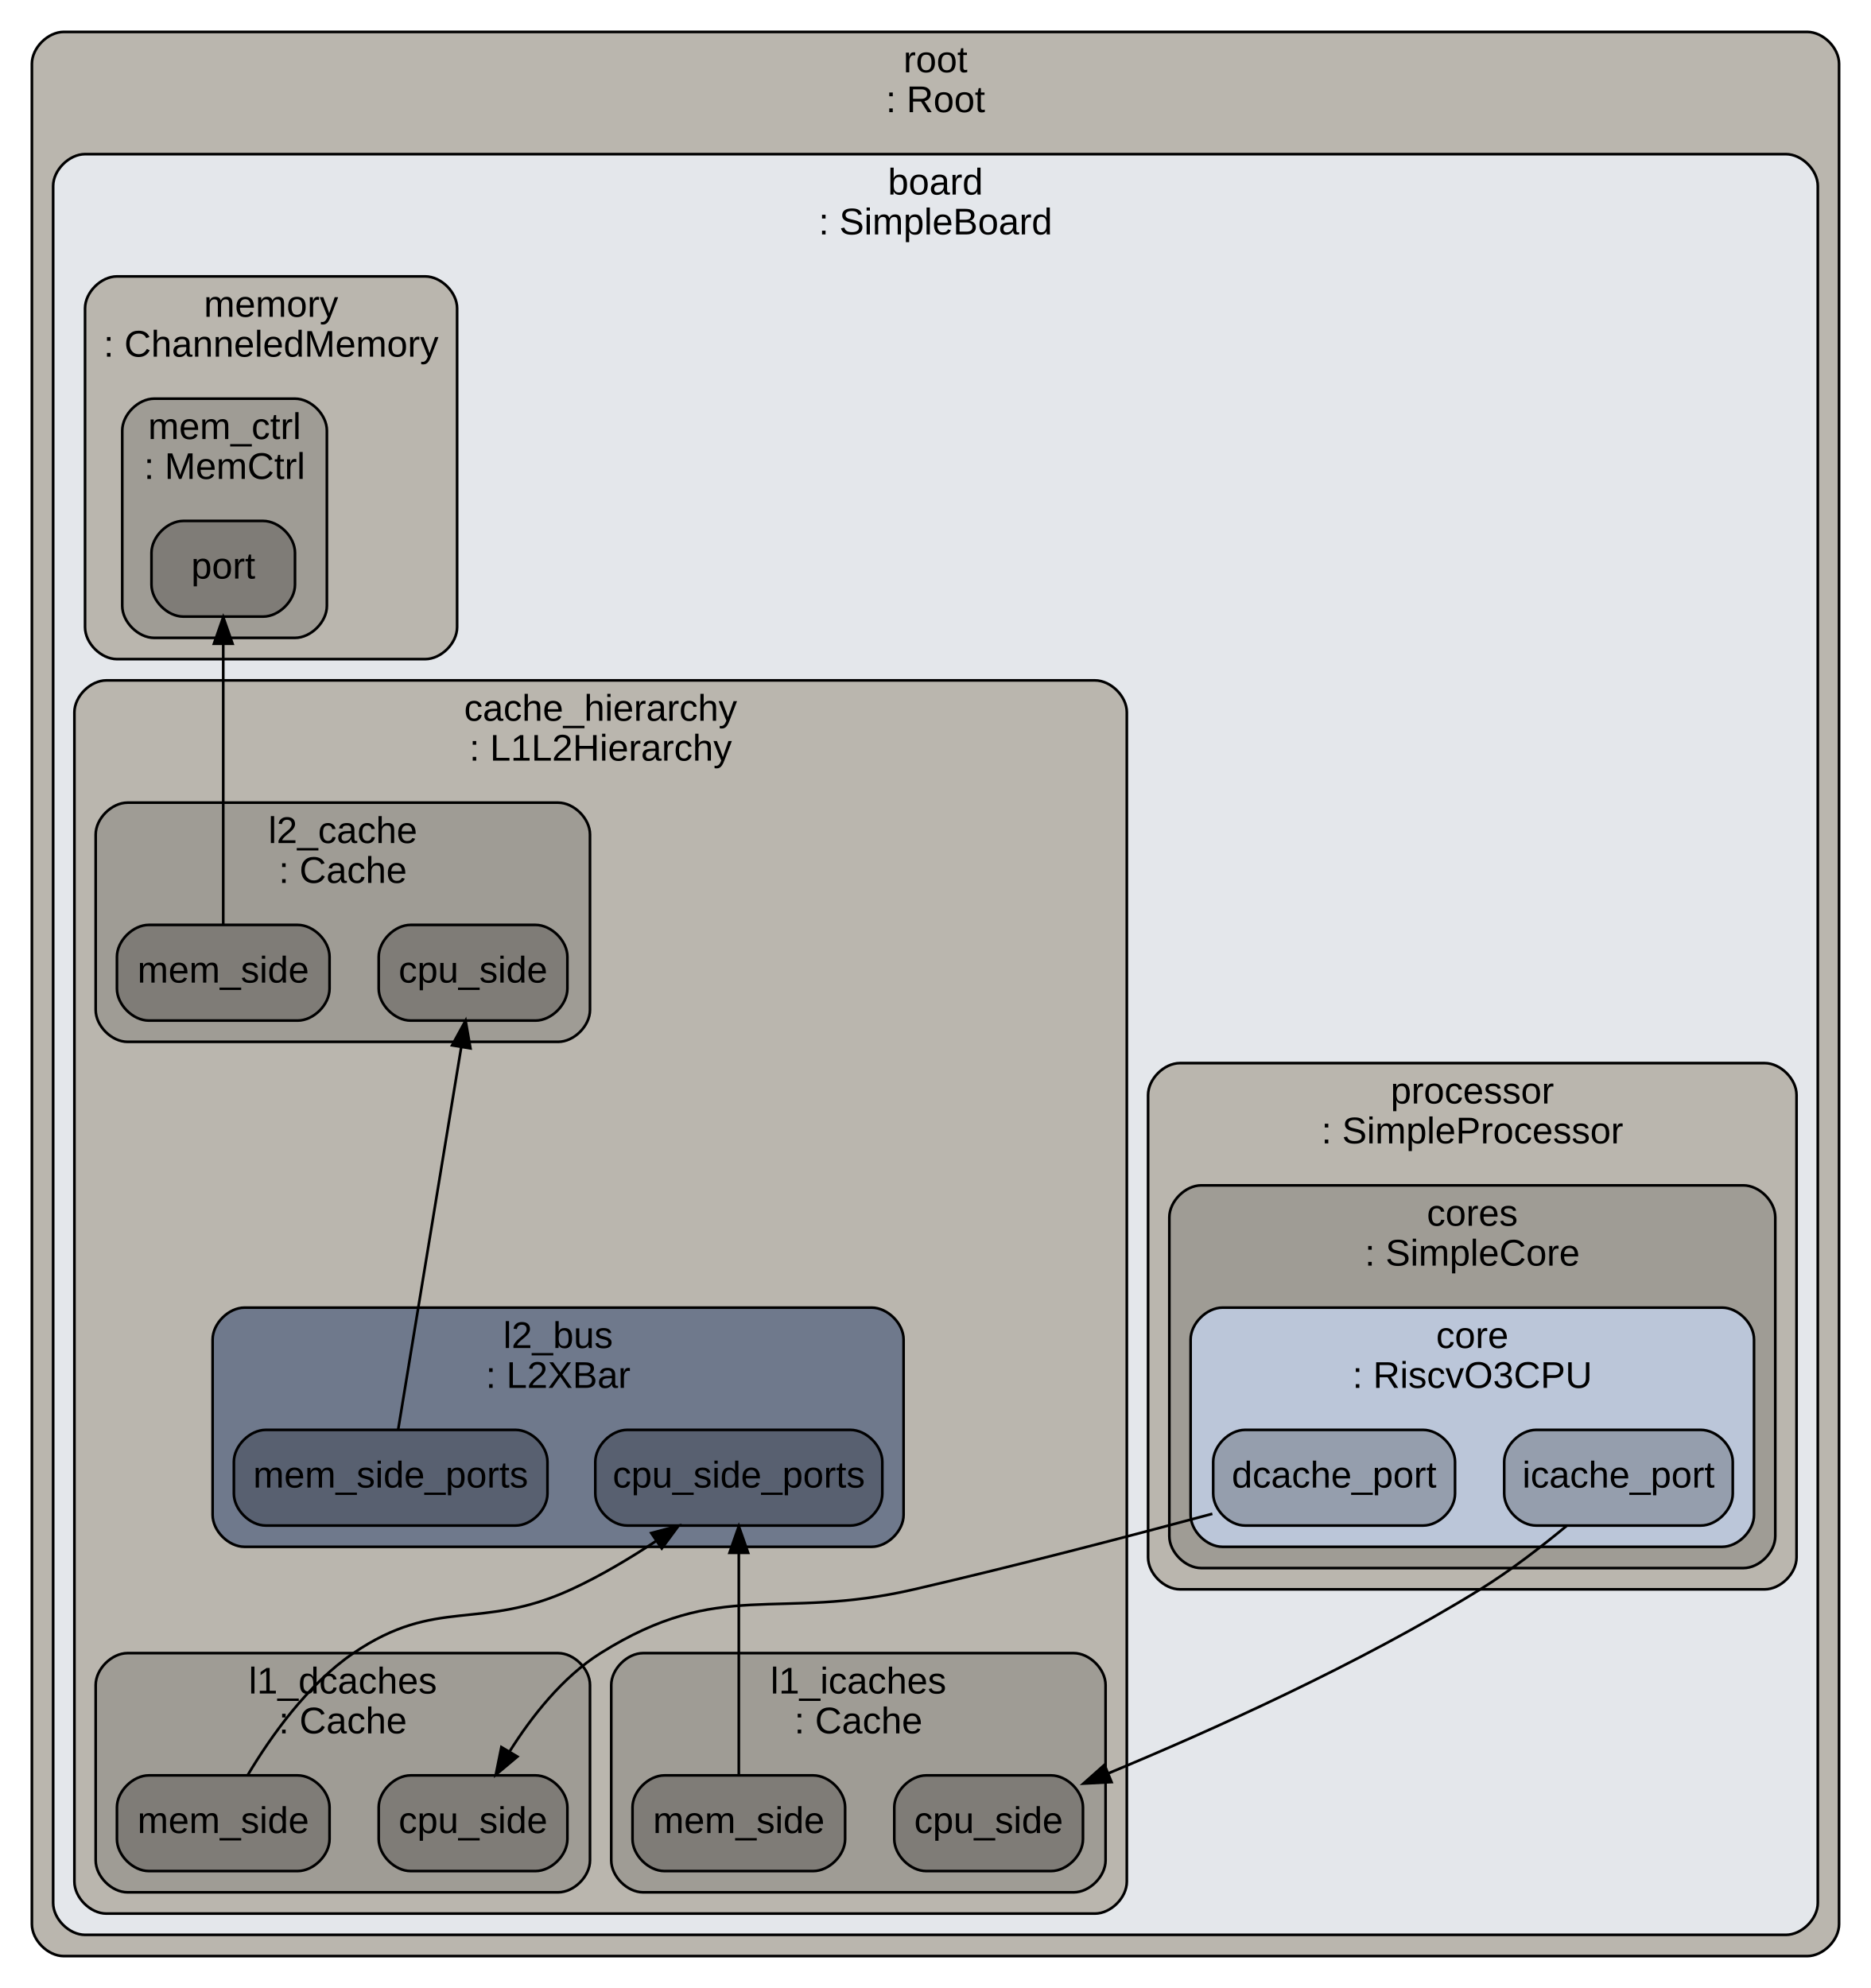
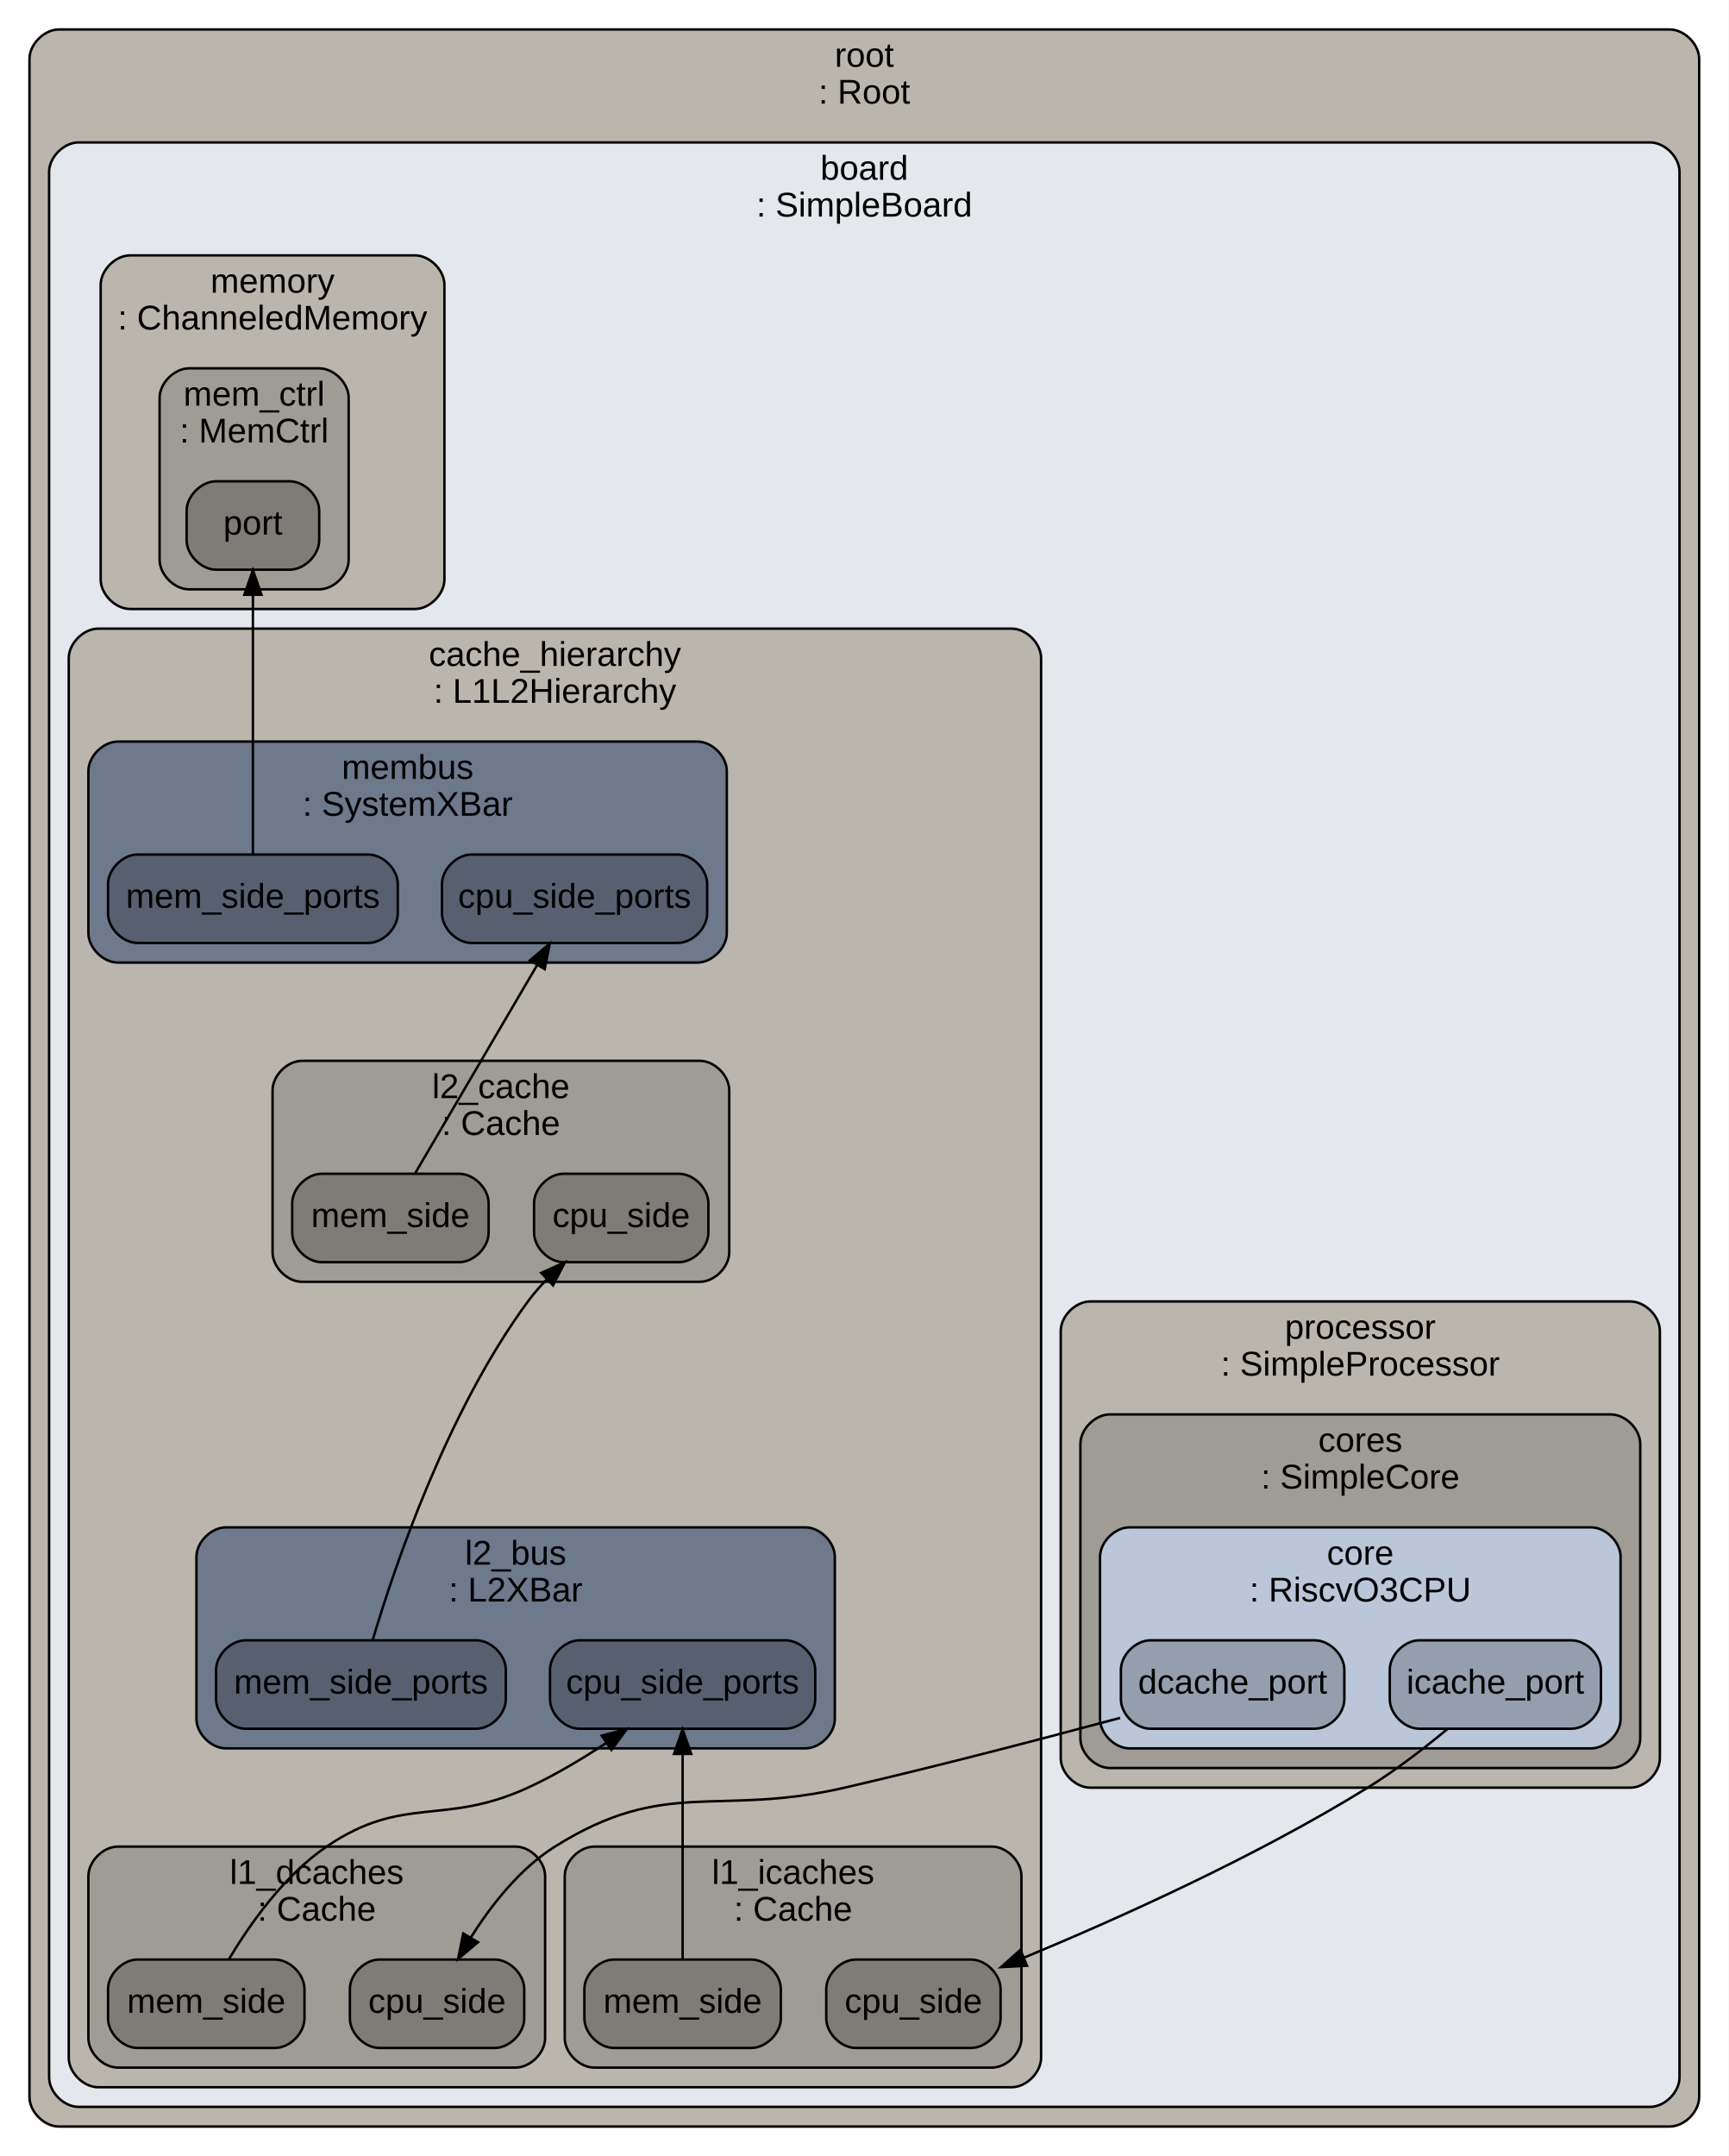
- <svg xmlns="http://www.w3.org/2000/svg" xmlns:xlink="http://www.w3.org/1999/xlink" width="704pt" height="748pt" viewBox="0.00 0.00 704.00 748.00">
-   <g id="graph0" class="graph" transform="scale(1 1) rotate(0) translate(4 744)">
-     <polygon fill="white" stroke="transparent" points="-4,4 -4,-744 700,-744 700,4 -4,4" />
+ <svg xmlns="http://www.w3.org/2000/svg" xmlns:xlink="http://www.w3.org/1999/xlink" width="704pt" height="878pt" viewBox="0.00 0.00 704.00 878.00">
+   <g id="graph0" class="graph" transform="scale(1 1) rotate(0) translate(4 874)">
+     <polygon fill="white" stroke="transparent" points="-4,4 -4,-874 700,-874 700,4 -4,4" />
    <g id="clust1" class="cluster">
      <g id="a_clust1">
        <a xlink:title="eventq_index=0&#10;full_system=false&#10;sim_quantum=0&#10;time_sync_enable=false&#10;time_sync_period=100000000000&#10;time_sync_spin_threshold=100000000">
-           <path fill="#bab6ae" stroke="#000000" d="M20,-8C20,-8 676,-8 676,-8 682,-8 688,-14 688,-20 688,-20 688,-720 688,-720 688,-726 682,-732 676,-732 676,-732 20,-732 20,-732 14,-732 8,-726 8,-720 8,-720 8,-20 8,-20 8,-14 14,-8 20,-8" />
-           <text text-anchor="middle" x="348" y="-716.8" font-family="Arial" font-size="14.00" fill="#000000">root </text>
-           <text text-anchor="middle" x="348" y="-701.8" font-family="Arial" font-size="14.00" fill="#000000">: Root</text>
+           <path fill="#bab6ae" stroke="#000000" d="M20,-8C20,-8 676,-8 676,-8 682,-8 688,-14 688,-20 688,-20 688,-850 688,-850 688,-856 682,-862 676,-862 676,-862 20,-862 20,-862 14,-862 8,-856 8,-850 8,-850 8,-20 8,-20 8,-14 14,-8 20,-8" />
+           <text text-anchor="middle" x="348" y="-846.8" font-family="Arial" font-size="14.00" fill="#000000">root </text>
+           <text text-anchor="middle" x="348" y="-831.8" font-family="Arial" font-size="14.00" fill="#000000">: Root</text>
        </a>
      </g>
    </g>
    <g id="clust2" class="cluster">
      <g id="a_clust2">
        <a xlink:title="auto_unlink_shared_backstore=false&#10;cache_line_size=64&#10;eventq_index=0&#10;exit_on_work_items=true&#10;init_param=0&#10;m5ops_base=0&#10;mem_mode=timing&#10;mem_ranges=0:8589934592&#10;memories=board.memory.mem_ctrl.dram&#10;mmap_using_noreserve=false&#10;multi_thread=false&#10;&#10;um_work_ids=16&#10;&#13;eadfile=&#10;&#13;edirect_paths=&#10;shadow_rom_ranges=&#10;shared_backstore=&#10;symbolfile=&#10;thermal_components=&#10;thermal_model=Null&#10;work_begin_ckpt_count=0&#10;work_begin_cpu_id_exit=-1&#10;work_begin_exit_count=0&#10;work_cpus_ckpt_count=0&#10;work_end_ckpt_count=0&#10;work_end_exit_count=0&#10;work_item_id=-1&#10;workload=board.workload">
-           <path fill="#e4e7eb" stroke="#000000" d="M28,-16C28,-16 668,-16 668,-16 674,-16 680,-22 680,-28 680,-28 680,-674 680,-674 680,-680 674,-686 668,-686 668,-686 28,-686 28,-686 22,-686 16,-680 16,-674 16,-674 16,-28 16,-28 16,-22 22,-16 28,-16" />
-           <text text-anchor="middle" x="348" y="-670.8" font-family="Arial" font-size="14.00" fill="#000000">board </text>
-           <text text-anchor="middle" x="348" y="-655.8" font-family="Arial" font-size="14.00" fill="#000000">: SimpleBoard</text>
+           <path fill="#e4e7eb" stroke="#000000" d="M28,-16C28,-16 668,-16 668,-16 674,-16 680,-22 680,-28 680,-28 680,-804 680,-804 680,-810 674,-816 668,-816 668,-816 28,-816 28,-816 22,-816 16,-810 16,-804 16,-804 16,-28 16,-28 16,-22 22,-16 28,-16" />
+           <text text-anchor="middle" x="348" y="-800.8" font-family="Arial" font-size="14.00" fill="#000000">board </text>
+           <text text-anchor="middle" x="348" y="-785.8" font-family="Arial" font-size="14.00" fill="#000000">: SimpleBoard</text>
        </a>
      </g>
    </g>
    <g id="clust6" class="cluster">
      <g id="a_clust6">
        <a xlink:title="eventq_index=0&#10;thermal_domain=Null">
          <path fill="#bab6ae" stroke="#000000" d="M440,-146C440,-146 660,-146 660,-146 666,-146 672,-152 672,-158 672,-158 672,-332 672,-332 672,-338 666,-344 660,-344 660,-344 440,-344 440,-344 434,-344 428,-338 428,-332 428,-332 428,-158 428,-158 428,-152 434,-146 440,-146" />
          <text text-anchor="middle" x="550" y="-328.8" font-family="Arial" font-size="14.00" fill="#000000">processor </text>
          <text text-anchor="middle" x="550" y="-313.8" font-family="Arial" font-size="14.00" fill="#000000">: SimpleProcessor</text>
        </a>
      </g>
    </g>
    <g id="clust7" class="cluster">
      <g id="a_clust7">
        <a xlink:title="eventq_index=0&#10;thermal_domain=Null">
          <path fill="#9f9c95" stroke="#000000" d="M448,-154C448,-154 652,-154 652,-154 658,-154 664,-160 664,-166 664,-166 664,-286 664,-286 664,-292 658,-298 652,-298 652,-298 448,-298 448,-298 442,-298 436,-292 436,-286 436,-286 436,-166 436,-166 436,-160 442,-154 448,-154" />
          <text text-anchor="middle" x="550" y="-282.8" font-family="Arial" font-size="14.00" fill="#000000">cores </text>
          <text text-anchor="middle" x="550" y="-267.8" font-family="Arial" font-size="14.00" fill="#000000">: SimpleCore</text>
        </a>
      </g>
    </g>
    <g id="clust8" class="cluster">
      <g id="a_clust8">
        <a xlink:title="LFSTSize=128&#10;LQEntries=32&#10;LSQCheckLoads=true&#10;LSQDepCheckShift=4&#10;SQEntries=32&#10;SSITSize=512&#10;activity=0&#10;backComSize=5&#10;branchPred=board.processor.cores.core.branchPred&#10;cacheLoadPorts=200&#10;cacheStorePorts=200&#10;checker=Null&#10;clk_domain=board.clk_domain&#10;commitToDecodeDelay=1&#10;commitToFetchDelay=1&#10;commitToIEWDelay=1&#10;commitToRenameDelay=1&#10;commitWidth=4&#10;cpu_id=0&#10;decodeToFetchDelay=1&#10;decodeToRenameDelay=1&#10;decodeWidth=8&#10;decoder=board.processor.cores.core.decoder&#10;dispatchWidth=8&#10;do_checkpoint_insts=true&#10;do_statistics_insts=true&#10;eventq_index=0&#10;fetchBufferSize=64&#10;fetchQueueSize=32&#10;fetchToDecodeDelay=1&#10;fetchTrapLatency=1&#10;fetchWidth=8&#10;forwardComSize=5&#10;fuPool=board.processor.cores.core.fuPool&#10;function_trace=false&#10;function_trace_start=0&#10;iewToCommitDelay=1&#10;iewToDecodeDelay=1&#10;iewToFetchDelay=1&#10;iewToRenameDelay=1&#10;interrupts=board.processor.cores.core.interrupts&#10;isa=board.processor.cores.core.isa&#10;issueToExecuteDelay=1&#10;issueWidth=4&#10;max_insts_all_threads=0&#10;max_insts_any_thread=0&#10;mmu=board.processor.cores.core.mmu&#10;&#10;eedsTSO=false&#10;&#10;umIQEntries=64&#10;&#10;umPhysCCRegs=0&#10;&#10;umPhysFloatRegs=256&#10;&#10;umPhysIntRegs=256&#10;&#10;umPhysMatRegs=2&#10;&#10;umPhysVecPredRegs=32&#10;&#10;umPhysVecRegs=256&#10;&#10;umROBEntries=192&#10;&#10;umRobs=1&#10;&#10;umThreads=1&#10;power_gating_on_idle=false&#10;power_model=&#10;power_state=board.processor.cores.core.power_state&#10;progress_interval=0&#10;pwr_gating_latency=300&#10;&#13;enameToDecodeDelay=1&#10;&#13;enameToFetchDelay=1&#10;&#13;enameToIEWDelay=2&#10;&#13;enameToROBDelay=1&#10;&#13;enameWidth=8&#10;simpoint_start_insts=&#10;smtCommitPolicy=RoundRobin&#10;smtFetchPolicy=RoundRobin&#10;smtIQPolicy=Partitioned&#10;smtIQThreshold=100&#10;smtLSQPolicy=Partitioned&#10;smtLSQThreshold=100&#10;smtNumFetchingThreads=1&#10;smtROBPolicy=Partitioned&#10;smtROBThreshold=100&#10;socket_id=0&#10;squashWidth=8&#10;store_set_clear_period=100000&#10;switched_out=false&#10;syscallRetryLatency=10000&#10;system=board&#10;tracer=board.processor.cores.core.tracer&#10;trapLatency=13&#10;wbWidth=8&#10;workload=board.processor.cores.core.workload">
          <path fill="#bbc6d9" stroke="#000000" d="M456,-162C456,-162 644,-162 644,-162 650,-162 656,-168 656,-174 656,-174 656,-240 656,-240 656,-246 650,-252 644,-252 644,-252 456,-252 456,-252 450,-252 444,-246 444,-240 444,-240 444,-174 444,-174 444,-168 450,-162 456,-162" />
          <text text-anchor="middle" x="550" y="-236.8" font-family="Arial" font-size="14.00" fill="#000000">core </text>
          <text text-anchor="middle" x="550" y="-221.8" font-family="Arial" font-size="14.00" fill="#000000">: RiscvO3CPU</text>
        </a>
      </g>
    </g>
    <g id="clust129" class="cluster">
      <g id="a_clust129">
        <a xlink:title="eventq_index=0&#10;thermal_domain=Null">
-           <path fill="#bab6ae" stroke="#000000" d="M40,-496C40,-496 156,-496 156,-496 162,-496 168,-502 168,-508 168,-508 168,-628 168,-628 168,-634 162,-640 156,-640 156,-640 40,-640 40,-640 34,-640 28,-634 28,-628 28,-628 28,-508 28,-508 28,-502 34,-496 40,-496" />
-           <text text-anchor="middle" x="98" y="-624.8" font-family="Arial" font-size="14.00" fill="#000000">memory </text>
-           <text text-anchor="middle" x="98" y="-609.8" font-family="Arial" font-size="14.00" fill="#000000">: ChanneledMemory</text>
+           <path fill="#bab6ae" stroke="#000000" d="M49,-626C49,-626 165,-626 165,-626 171,-626 177,-632 177,-638 177,-638 177,-758 177,-758 177,-764 171,-770 165,-770 165,-770 49,-770 49,-770 43,-770 37,-764 37,-758 37,-758 37,-638 37,-638 37,-632 43,-626 49,-626" />
+           <text text-anchor="middle" x="107" y="-754.8" font-family="Arial" font-size="14.00" fill="#000000">memory </text>
+           <text text-anchor="middle" x="107" y="-739.8" font-family="Arial" font-size="14.00" fill="#000000">: ChanneledMemory</text>
        </a>
      </g>
    </g>
    <g id="clust130" class="cluster">
      <g id="a_clust130">
        <a xlink:title="clk_domain=board.clk_domain&#10;command_window=10000&#10;disable_sanity_check=false&#10;dram=board.memory.mem_ctrl.dram&#10;eventq_index=0&#10;mem_sched_policy=frfcfs&#10;min_reads_per_switch=16&#10;min_writes_per_switch=16&#10;power_model=&#10;power_state=board.memory.mem_ctrl.power_state&#10;qos_policy=Null&#10;qos_priorities=1&#10;qos_priority_escalation=false&#10;qos_q_policy=fifo&#10;qos_requestors=               &#10;qos_syncro_scheduler=false&#10;qos_turnaround_policy=Null&#10;static_backend_latency=10000&#10;static_frontend_latency=10000&#10;system=board&#10;write_high_thresh_perc=85&#10;write_low_thresh_perc=50">
-           <path fill="#9f9c95" stroke="#000000" d="M54,-504C54,-504 107,-504 107,-504 113,-504 119,-510 119,-516 119,-516 119,-582 119,-582 119,-588 113,-594 107,-594 107,-594 54,-594 54,-594 48,-594 42,-588 42,-582 42,-582 42,-516 42,-516 42,-510 48,-504 54,-504" />
-           <text text-anchor="middle" x="80.5" y="-578.8" font-family="Arial" font-size="14.00" fill="#000000">mem_ctrl </text>
-           <text text-anchor="middle" x="80.5" y="-563.8" font-family="Arial" font-size="14.00" fill="#000000">: MemCtrl</text>
+           <path fill="#9f9c95" stroke="#000000" d="M73,-634C73,-634 126,-634 126,-634 132,-634 138,-640 138,-646 138,-646 138,-712 138,-712 138,-718 132,-724 126,-724 126,-724 73,-724 73,-724 67,-724 61,-718 61,-712 61,-712 61,-646 61,-646 61,-640 67,-634 73,-634" />
+           <text text-anchor="middle" x="99.5" y="-708.8" font-family="Arial" font-size="14.00" fill="#000000">mem_ctrl </text>
+           <text text-anchor="middle" x="99.5" y="-693.8" font-family="Arial" font-size="14.00" fill="#000000">: MemCtrl</text>
        </a>
      </g>
    </g>
    <g id="clust134" class="cluster">
      <g id="a_clust134">
        <a xlink:title="eventq_index=0&#10;thermal_domain=Null">
-           <path fill="#bab6ae" stroke="#000000" d="M36,-24C36,-24 408,-24 408,-24 414,-24 420,-30 420,-36 420,-36 420,-476 420,-476 420,-482 414,-488 408,-488 408,-488 36,-488 36,-488 30,-488 24,-482 24,-476 24,-476 24,-36 24,-36 24,-30 30,-24 36,-24" />
-           <text text-anchor="middle" x="222" y="-472.8" font-family="Arial" font-size="14.00" fill="#000000">cache_hierarchy </text>
-           <text text-anchor="middle" x="222" y="-457.8" font-family="Arial" font-size="14.00" fill="#000000">: L1L2Hierarchy</text>
+           <path fill="#bab6ae" stroke="#000000" d="M36,-24C36,-24 408,-24 408,-24 414,-24 420,-30 420,-36 420,-36 420,-606 420,-606 420,-612 414,-618 408,-618 408,-618 36,-618 36,-618 30,-618 24,-612 24,-606 24,-606 24,-36 24,-36 24,-30 30,-24 36,-24" />
+           <text text-anchor="middle" x="222" y="-602.8" font-family="Arial" font-size="14.00" fill="#000000">cache_hierarchy </text>
+           <text text-anchor="middle" x="222" y="-587.8" font-family="Arial" font-size="14.00" fill="#000000">: L1L2Hierarchy</text>
        </a>
      </g>
    </g>
    <g id="clust135" class="cluster">
      <g id="a_clust135">
        <a xlink:title="clk_domain=board.clk_domain&#10;eventq_index=0&#10;forward_latency=0&#10;frontend_latency=1&#10;header_latency=1&#10;max_outstanding_snoops=512&#10;max_routing_table_size=512&#10;point_of_coherency=false&#10;point_of_unification=true&#10;power_model=&#10;power_state=board.cache_hierarchy.l2_bus.power_state&#10;&#13;esponse_latency=1&#10;snoop_filter=board.cache_hierarchy.l2_bus.snoop_filter&#10;snoop_response_latency=1&#10;system=board&#10;use_default_range=false&#10;width=32">
          <path fill="#6f798c" stroke="#000000" d="M88,-162C88,-162 324,-162 324,-162 330,-162 336,-168 336,-174 336,-174 336,-240 336,-240 336,-246 330,-252 324,-252 324,-252 88,-252 88,-252 82,-252 76,-246 76,-240 76,-240 76,-174 76,-174 76,-168 82,-162 88,-162" />
          <text text-anchor="middle" x="206" y="-236.8" font-family="Arial" font-size="14.00" fill="#000000">l2_bus </text>
          <text text-anchor="middle" x="206" y="-221.8" font-family="Arial" font-size="14.00" fill="#000000">: L2XBar</text>
        </a>
      </g>
    </g>
    <g id="clust138" class="cluster">
      <g id="a_clust138">
+         <a xlink:title="clk_domain=board.clk_domain&#10;eventq_index=0&#10;forward_latency=4&#10;frontend_latency=3&#10;header_latency=1&#10;max_outstanding_snoops=512&#10;max_routing_table_size=512&#10;point_of_coherency=true&#10;point_of_unification=true&#10;power_model=&#10;power_state=board.cache_hierarchy.membus.power_state&#10;&#13;esponse_latency=2&#10;snoop_filter=board.cache_hierarchy.membus.snoop_filter&#10;snoop_response_latency=4&#10;system=board&#10;use_default_range=false&#10;width=16">
+           <path fill="#6f798c" stroke="#000000" d="M44,-482C44,-482 280,-482 280,-482 286,-482 292,-488 292,-494 292,-494 292,-560 292,-560 292,-566 286,-572 280,-572 280,-572 44,-572 44,-572 38,-572 32,-566 32,-560 32,-560 32,-494 32,-494 32,-488 38,-482 44,-482" />
+           <text text-anchor="middle" x="162" y="-556.8" font-family="Arial" font-size="14.00" fill="#000000">membus </text>
+           <text text-anchor="middle" x="162" y="-541.8" font-family="Arial" font-size="14.00" fill="#000000">: SystemXBar</text>
+         </a>
+       </g>
+     </g>
+     <g id="clust141" class="cluster">
+       <g id="a_clust141">
        <a xlink:title="addr_ranges=0:18446744073709551615&#10;assoc=8&#10;clk_domain=board.clk_domain&#10;clusivity=mostly_incl&#10;compressor=Null&#10;data_latency=2&#10;demand_mshr_reserve=1&#10;eventq_index=0&#10;is_read_only=false&#10;max_miss_count=0&#10;move_contractions=true&#10;mshrs=4&#10;partitioning_manager=Null&#10;power_model=&#10;power_state=board.cache_hierarchy.l1_icaches.power_state&#10;prefetcher=Null&#10;&#13;eplace_expansions=true&#10;&#13;eplacement_policy=board.cache_hierarchy.l1_icaches.replacement_policy&#10;&#13;esponse_latency=2&#10;sequential_access=false&#10;size=32768&#10;system=board&#10;tag_latency=2&#10;tags=board.cache_hierarchy.l1_icaches.tags&#10;tgts_per_mshr=20&#10;warmup_percentage=0&#10;write_allocator=Null&#10;write_buffers=8&#10;writeback_clean=false">
          <path fill="#9f9c95" stroke="#000000" d="M238,-32C238,-32 400,-32 400,-32 406,-32 412,-38 412,-44 412,-44 412,-110 412,-110 412,-116 406,-122 400,-122 400,-122 238,-122 238,-122 232,-122 226,-116 226,-110 226,-110 226,-44 226,-44 226,-38 232,-32 238,-32" />
          <text text-anchor="middle" x="319" y="-106.8" font-family="Arial" font-size="14.00" fill="#000000">l1_icaches </text>
          <text text-anchor="middle" x="319" y="-91.8" font-family="Arial" font-size="14.00" fill="#000000">: Cache</text>
        </a>
      </g>
    </g>
-     <g id="clust144" class="cluster">
-       <g id="a_clust144">
+     <g id="clust147" class="cluster">
+       <g id="a_clust147">
        <a xlink:title="addr_ranges=0:18446744073709551615&#10;assoc=8&#10;clk_domain=board.clk_domain&#10;clusivity=mostly_incl&#10;compressor=Null&#10;data_latency=2&#10;demand_mshr_reserve=1&#10;eventq_index=0&#10;is_read_only=false&#10;max_miss_count=0&#10;move_contractions=true&#10;mshrs=4&#10;partitioning_manager=Null&#10;power_model=&#10;power_state=board.cache_hierarchy.l1_dcaches.power_state&#10;prefetcher=board.cache_hierarchy.l1_dcaches.prefetcher&#10;&#13;eplace_expansions=true&#10;&#13;eplacement_policy=board.cache_hierarchy.l1_dcaches.replacement_policy&#10;&#13;esponse_latency=2&#10;sequential_access=false&#10;size=32768&#10;system=board&#10;tag_latency=2&#10;tags=board.cache_hierarchy.l1_dcaches.tags&#10;tgts_per_mshr=20&#10;warmup_percentage=0&#10;write_allocator=Null&#10;write_buffers=8&#10;writeback_clean=false">
          <path fill="#9f9c95" stroke="#000000" d="M44,-32C44,-32 206,-32 206,-32 212,-32 218,-38 218,-44 218,-44 218,-110 218,-110 218,-116 212,-122 206,-122 206,-122 44,-122 44,-122 38,-122 32,-116 32,-110 32,-110 32,-44 32,-44 32,-38 38,-32 44,-32" />
          <text text-anchor="middle" x="125" y="-106.8" font-family="Arial" font-size="14.00" fill="#000000">l1_dcaches </text>
          <text text-anchor="middle" x="125" y="-91.8" font-family="Arial" font-size="14.00" fill="#000000">: Cache</text>
        </a>
      </g>
    </g>
-     <g id="clust154" class="cluster">
-       <g id="a_clust154">
+     <g id="clust157" class="cluster">
+       <g id="a_clust157">
        <a xlink:title="addr_ranges=0:18446744073709551615&#10;assoc=16&#10;clk_domain=board.clk_domain&#10;clusivity=mostly_incl&#10;compressor=Null&#10;data_latency=20&#10;demand_mshr_reserve=1&#10;eventq_index=0&#10;is_read_only=false&#10;max_miss_count=0&#10;move_contractions=true&#10;mshrs=20&#10;partitioning_manager=Null&#10;power_model=&#10;power_state=board.cache_hierarchy.l2_cache.power_state&#10;prefetcher=board.cache_hierarchy.l2_cache.prefetcher&#10;&#13;eplace_expansions=true&#10;&#13;eplacement_policy=board.cache_hierarchy.l2_cache.replacement_policy&#10;&#13;esponse_latency=20&#10;sequential_access=false&#10;size=262144&#10;system=board&#10;tag_latency=20&#10;tags=board.cache_hierarchy.l2_cache.tags&#10;tgts_per_mshr=20&#10;warmup_percentage=0&#10;write_allocator=Null&#10;write_buffers=8&#10;writeback_clean=false">
-           <path fill="#9f9c95" stroke="#000000" d="M44,-352C44,-352 206,-352 206,-352 212,-352 218,-358 218,-364 218,-364 218,-430 218,-430 218,-436 212,-442 206,-442 206,-442 44,-442 44,-442 38,-442 32,-436 32,-430 32,-430 32,-364 32,-364 32,-358 38,-352 44,-352" />
-           <text text-anchor="middle" x="125" y="-426.8" font-family="Arial" font-size="14.00" fill="#000000">l2_cache </text>
-           <text text-anchor="middle" x="125" y="-411.8" font-family="Arial" font-size="14.00" fill="#000000">: Cache</text>
+           <path fill="#9f9c95" stroke="#000000" d="M119,-352C119,-352 281,-352 281,-352 287,-352 293,-358 293,-364 293,-364 293,-430 293,-430 293,-436 287,-442 281,-442 281,-442 119,-442 119,-442 113,-442 107,-436 107,-430 107,-430 107,-364 107,-364 107,-358 113,-352 119,-352" />
+           <text text-anchor="middle" x="200" y="-426.8" font-family="Arial" font-size="14.00" fill="#000000">l2_cache </text>
+           <text text-anchor="middle" x="200" y="-411.8" font-family="Arial" font-size="14.00" fill="#000000">: Cache</text>
        </a>
      </g>
    </g>
    <g id="node1" class="node">
      <path fill="#959ead" stroke="#000000" d="M636,-206C636,-206 574,-206 574,-206 568,-206 562,-200 562,-194 562,-194 562,-182 562,-182 562,-176 568,-170 574,-170 574,-170 636,-170 636,-170 642,-170 648,-176 648,-182 648,-182 648,-194 648,-194 648,-200 642,-206 636,-206" />
      <text text-anchor="middle" x="605" y="-184.3" font-family="Arial" font-size="14.00" fill="#000000">icache_port</text>
    </g>
-     <g id="node6" class="node">
+     <g id="node8" class="node">
      <path fill="#7f7c77" stroke="#000000" d="M391.5,-76C391.5,-76 344.5,-76 344.5,-76 338.5,-76 332.5,-70 332.5,-64 332.5,-64 332.5,-52 332.5,-52 332.5,-46 338.5,-40 344.5,-40 344.5,-40 391.5,-40 391.5,-40 397.5,-40 403.5,-46 403.5,-52 403.5,-52 403.5,-64 403.5,-64 403.5,-70 397.5,-76 391.5,-76" />
      <text text-anchor="middle" x="368" y="-54.3" font-family="Arial" font-size="14.00" fill="#000000">cpu_side</text>
    </g>
    <g id="edge1" class="edge">
      <path fill="none" stroke="black" d="M585.53,-169.92C576.08,-162.09 564.34,-153.01 553,-146 507.49,-117.87 451.44,-92.71 413.04,-76.77" />
      <polygon fill="black" stroke="black" points="414.25,-73.48 403.67,-72.92 411.59,-79.96 414.25,-73.48" />
    </g>
    <g id="node2" class="node">
      <path fill="#959ead" stroke="#000000" d="M531.5,-206C531.5,-206 464.5,-206 464.5,-206 458.5,-206 452.5,-200 452.5,-194 452.5,-194 452.5,-182 452.5,-182 452.5,-176 458.5,-170 464.5,-170 464.5,-170 531.5,-170 531.5,-170 537.5,-170 543.5,-176 543.5,-182 543.5,-182 543.5,-194 543.5,-194 543.5,-200 537.5,-206 531.5,-206" />
      <text text-anchor="middle" x="498" y="-184.3" font-family="Arial" font-size="14.00" fill="#000000">dcache_port</text>
    </g>
-     <g id="node8" class="node">
+     <g id="node10" class="node">
      <path fill="#7f7c77" stroke="#000000" d="M197.5,-76C197.5,-76 150.5,-76 150.5,-76 144.5,-76 138.5,-70 138.5,-64 138.5,-64 138.5,-52 138.5,-52 138.5,-46 144.5,-40 150.5,-40 150.5,-40 197.5,-40 197.5,-40 203.5,-40 209.5,-46 209.5,-52 209.5,-52 209.5,-64 209.5,-64 209.5,-70 203.5,-76 197.5,-76" />
      <text text-anchor="middle" x="174" y="-54.3" font-family="Arial" font-size="14.00" fill="#000000">cpu_side</text>
    </g>
    <g id="edge2" class="edge">
      <path fill="none" stroke="black" d="M452.18,-174.42C420.73,-165.96 377.96,-154.78 340,-146 287.86,-133.94 267.34,-150.44 222,-122 207.61,-112.98 195.94,-98 187.7,-84.91" />
      <polygon fill="black" stroke="black" points="190.68,-83.06 182.56,-76.25 184.66,-86.63 190.68,-83.06" />
    </g>
    <g id="node3" class="node">
-       <path fill="#7f7c77" stroke="#000000" d="M95,-548C95,-548 65,-548 65,-548 59,-548 53,-542 53,-536 53,-536 53,-524 53,-524 53,-518 59,-512 65,-512 65,-512 95,-512 95,-512 101,-512 107,-518 107,-524 107,-524 107,-536 107,-536 107,-542 101,-548 95,-548" />
-       <text text-anchor="middle" x="80" y="-526.3" font-family="Arial" font-size="14.00" fill="#000000">port</text>
-     </g>
-     <g id="node11" class="node">
-       <path fill="#7f7c77" stroke="#000000" d="M108,-396C108,-396 52,-396 52,-396 46,-396 40,-390 40,-384 40,-384 40,-372 40,-372 40,-366 46,-360 52,-360 52,-360 108,-360 108,-360 114,-360 120,-366 120,-372 120,-372 120,-384 120,-384 120,-390 114,-396 108,-396" />
-       <text text-anchor="middle" x="80" y="-374.3" font-family="Arial" font-size="14.00" fill="#000000">mem_side</text>
+       <path fill="#7f7c77" stroke="#000000" d="M114,-678C114,-678 84,-678 84,-678 78,-678 72,-672 72,-666 72,-666 72,-654 72,-654 72,-648 78,-642 84,-642 84,-642 114,-642 114,-642 120,-642 126,-648 126,-654 126,-654 126,-666 126,-666 126,-672 120,-678 114,-678" />
+       <text text-anchor="middle" x="99" y="-656.3" font-family="Arial" font-size="14.00" fill="#000000">port</text>
+     </g>
+     <g id="node7" class="node">
+       <path fill="#586070" stroke="#000000" d="M146,-526C146,-526 52,-526 52,-526 46,-526 40,-520 40,-514 40,-514 40,-502 40,-502 40,-496 46,-490 52,-490 52,-490 146,-490 146,-490 152,-490 158,-496 158,-502 158,-502 158,-514 158,-514 158,-520 152,-526 146,-526" />
+       <text text-anchor="middle" x="99" y="-504.3" font-family="Arial" font-size="14.00" fill="#000000">mem_side_ports</text>
    </g>
    <g id="edge3" class="edge">
-       <path fill="none" stroke="black" d="M80,-501.73C80,-470.94 80,-421.77 80,-396.01" />
-       <polygon fill="black" stroke="black" points="76.5,-501.79 80,-511.79 83.5,-501.79 76.5,-501.79" />
+       <path fill="none" stroke="black" d="M99,-631.73C99,-600.94 99,-551.77 99,-526.01" />
+       <polygon fill="black" stroke="black" points="95.5,-631.79 99,-641.79 102.5,-631.79 95.5,-631.79" />
    </g>
    <g id="node4" class="node">
      <path fill="#586070" stroke="#000000" d="M316,-206C316,-206 232,-206 232,-206 226,-206 220,-200 220,-194 220,-194 220,-182 220,-182 220,-176 226,-170 232,-170 232,-170 316,-170 316,-170 322,-170 328,-176 328,-182 328,-182 328,-194 328,-194 328,-200 322,-206 316,-206" />
      <text text-anchor="middle" x="274" y="-184.3" font-family="Arial" font-size="14.00" fill="#000000">cpu_side_ports</text>
    </g>
-     <g id="node7" class="node">
+     <g id="node9" class="node">
      <path fill="#7f7c77" stroke="#000000" d="M302,-76C302,-76 246,-76 246,-76 240,-76 234,-70 234,-64 234,-64 234,-52 234,-52 234,-46 240,-40 246,-40 246,-40 302,-40 302,-40 308,-40 314,-46 314,-52 314,-52 314,-64 314,-64 314,-70 308,-76 302,-76" />
      <text text-anchor="middle" x="274" y="-54.3" font-family="Arial" font-size="14.00" fill="#000000">mem_side</text>
    </g>
    <g id="edge4" class="edge">
      <path fill="none" stroke="black" d="M274,-159.72C274,-134.52 274,-97.84 274,-76.4" />
      <polygon fill="black" stroke="black" points="270.5,-159.74 274,-169.74 277.5,-159.74 270.5,-159.74" />
    </g>
-     <g id="node9" class="node">
+     <g id="node11" class="node">
      <path fill="#7f7c77" stroke="#000000" d="M108,-76C108,-76 52,-76 52,-76 46,-76 40,-70 40,-64 40,-64 40,-52 40,-52 40,-46 46,-40 52,-40 52,-40 108,-40 108,-40 114,-40 120,-46 120,-52 120,-52 120,-64 120,-64 120,-70 114,-76 108,-76" />
      <text text-anchor="middle" x="80" y="-54.3" font-family="Arial" font-size="14.00" fill="#000000">mem_side</text>
    </g>
    <g id="edge5" class="edge">
      <path fill="none" stroke="black" d="M243,-164.26C233.12,-157.72 221.91,-151.02 211,-146 176.5,-130.14 160.4,-143.35 129,-122 111.7,-110.23 97.76,-90.43 89.24,-76.16" />
      <polygon fill="black" stroke="black" points="241.07,-167.18 251.31,-169.91 245.01,-161.39 241.07,-167.18" />
    </g>
    <g id="node5" class="node">
      <path fill="#586070" stroke="#000000" d="M190,-206C190,-206 96,-206 96,-206 90,-206 84,-200 84,-194 84,-194 84,-182 84,-182 84,-176 90,-170 96,-170 96,-170 190,-170 190,-170 196,-170 202,-176 202,-182 202,-182 202,-194 202,-194 202,-200 196,-206 190,-206" />
      <text text-anchor="middle" x="143" y="-184.3" font-family="Arial" font-size="14.00" fill="#000000">mem_side_ports</text>
    </g>
-     <g id="node10" class="node">
-       <path fill="#7f7c77" stroke="#000000" d="M197.5,-396C197.5,-396 150.5,-396 150.5,-396 144.5,-396 138.5,-390 138.5,-384 138.5,-384 138.5,-372 138.5,-372 138.5,-366 144.5,-360 150.5,-360 150.5,-360 197.5,-360 197.5,-360 203.5,-360 209.5,-366 209.5,-372 209.5,-372 209.5,-384 209.5,-384 209.5,-390 203.5,-396 197.5,-396" />
-       <text text-anchor="middle" x="174" y="-374.3" font-family="Arial" font-size="14.00" fill="#000000">cpu_side</text>
+     <g id="node6" class="node">
+       <path fill="#586070" stroke="#000000" d="M272,-526C272,-526 188,-526 188,-526 182,-526 176,-520 176,-514 176,-514 176,-502 176,-502 176,-496 182,-490 188,-490 188,-490 272,-490 272,-490 278,-490 284,-496 284,-502 284,-502 284,-514 284,-514 284,-520 278,-526 272,-526" />
+       <text text-anchor="middle" x="230" y="-504.3" font-family="Arial" font-size="14.00" fill="#000000">cpu_side_ports</text>
+     </g>
+     <g id="node13" class="node">
+       <path fill="#7f7c77" stroke="#000000" d="M183,-396C183,-396 127,-396 127,-396 121,-396 115,-390 115,-384 115,-384 115,-372 115,-372 115,-366 121,-360 127,-360 127,-360 183,-360 183,-360 189,-360 195,-366 195,-372 195,-372 195,-384 195,-384 195,-390 189,-396 183,-396" />
+       <text text-anchor="middle" x="155" y="-374.3" font-family="Arial" font-size="14.00" fill="#000000">mem_side</text>
    </g>
    <g id="edge6" class="edge">
-       <path fill="none" stroke="black" d="M169.56,-350.06C163.08,-310.77 151.23,-238.89 145.82,-206.11" />
-       <polygon fill="black" stroke="black" points="166.11,-350.69 171.19,-359.98 173.02,-349.55 166.11,-350.69" />
+       <path fill="none" stroke="black" d="M214.8,-481.06C200.02,-455.83 177.98,-418.22 165.19,-396.4" />
+       <polygon fill="black" stroke="black" points="211.81,-482.88 219.89,-489.74 217.85,-479.34 211.81,-482.88" />
+     </g>
+     <g id="node12" class="node">
+       <path fill="#7f7c77" stroke="#000000" d="M272.5,-396C272.5,-396 225.5,-396 225.5,-396 219.5,-396 213.5,-390 213.5,-384 213.5,-384 213.5,-372 213.5,-372 213.5,-366 219.5,-360 225.5,-360 225.5,-360 272.5,-360 272.5,-360 278.5,-360 284.5,-366 284.5,-372 284.5,-372 284.5,-384 284.5,-384 284.5,-390 278.5,-396 272.5,-396" />
+       <text text-anchor="middle" x="249" y="-374.3" font-family="Arial" font-size="14.00" fill="#000000">cpu_side</text>
+     </g>
+     <g id="edge7" class="edge">
+       <path fill="none" stroke="black" d="M218.59,-352.87C215.85,-350.04 213.26,-347.07 211,-344 178.08,-299.27 156.7,-236.1 147.77,-206.1" />
+       <polygon fill="black" stroke="black" points="216.42,-355.64 226.09,-359.99 221.24,-350.56 216.42,-355.64" />
    </g>
  </g>
</svg>
